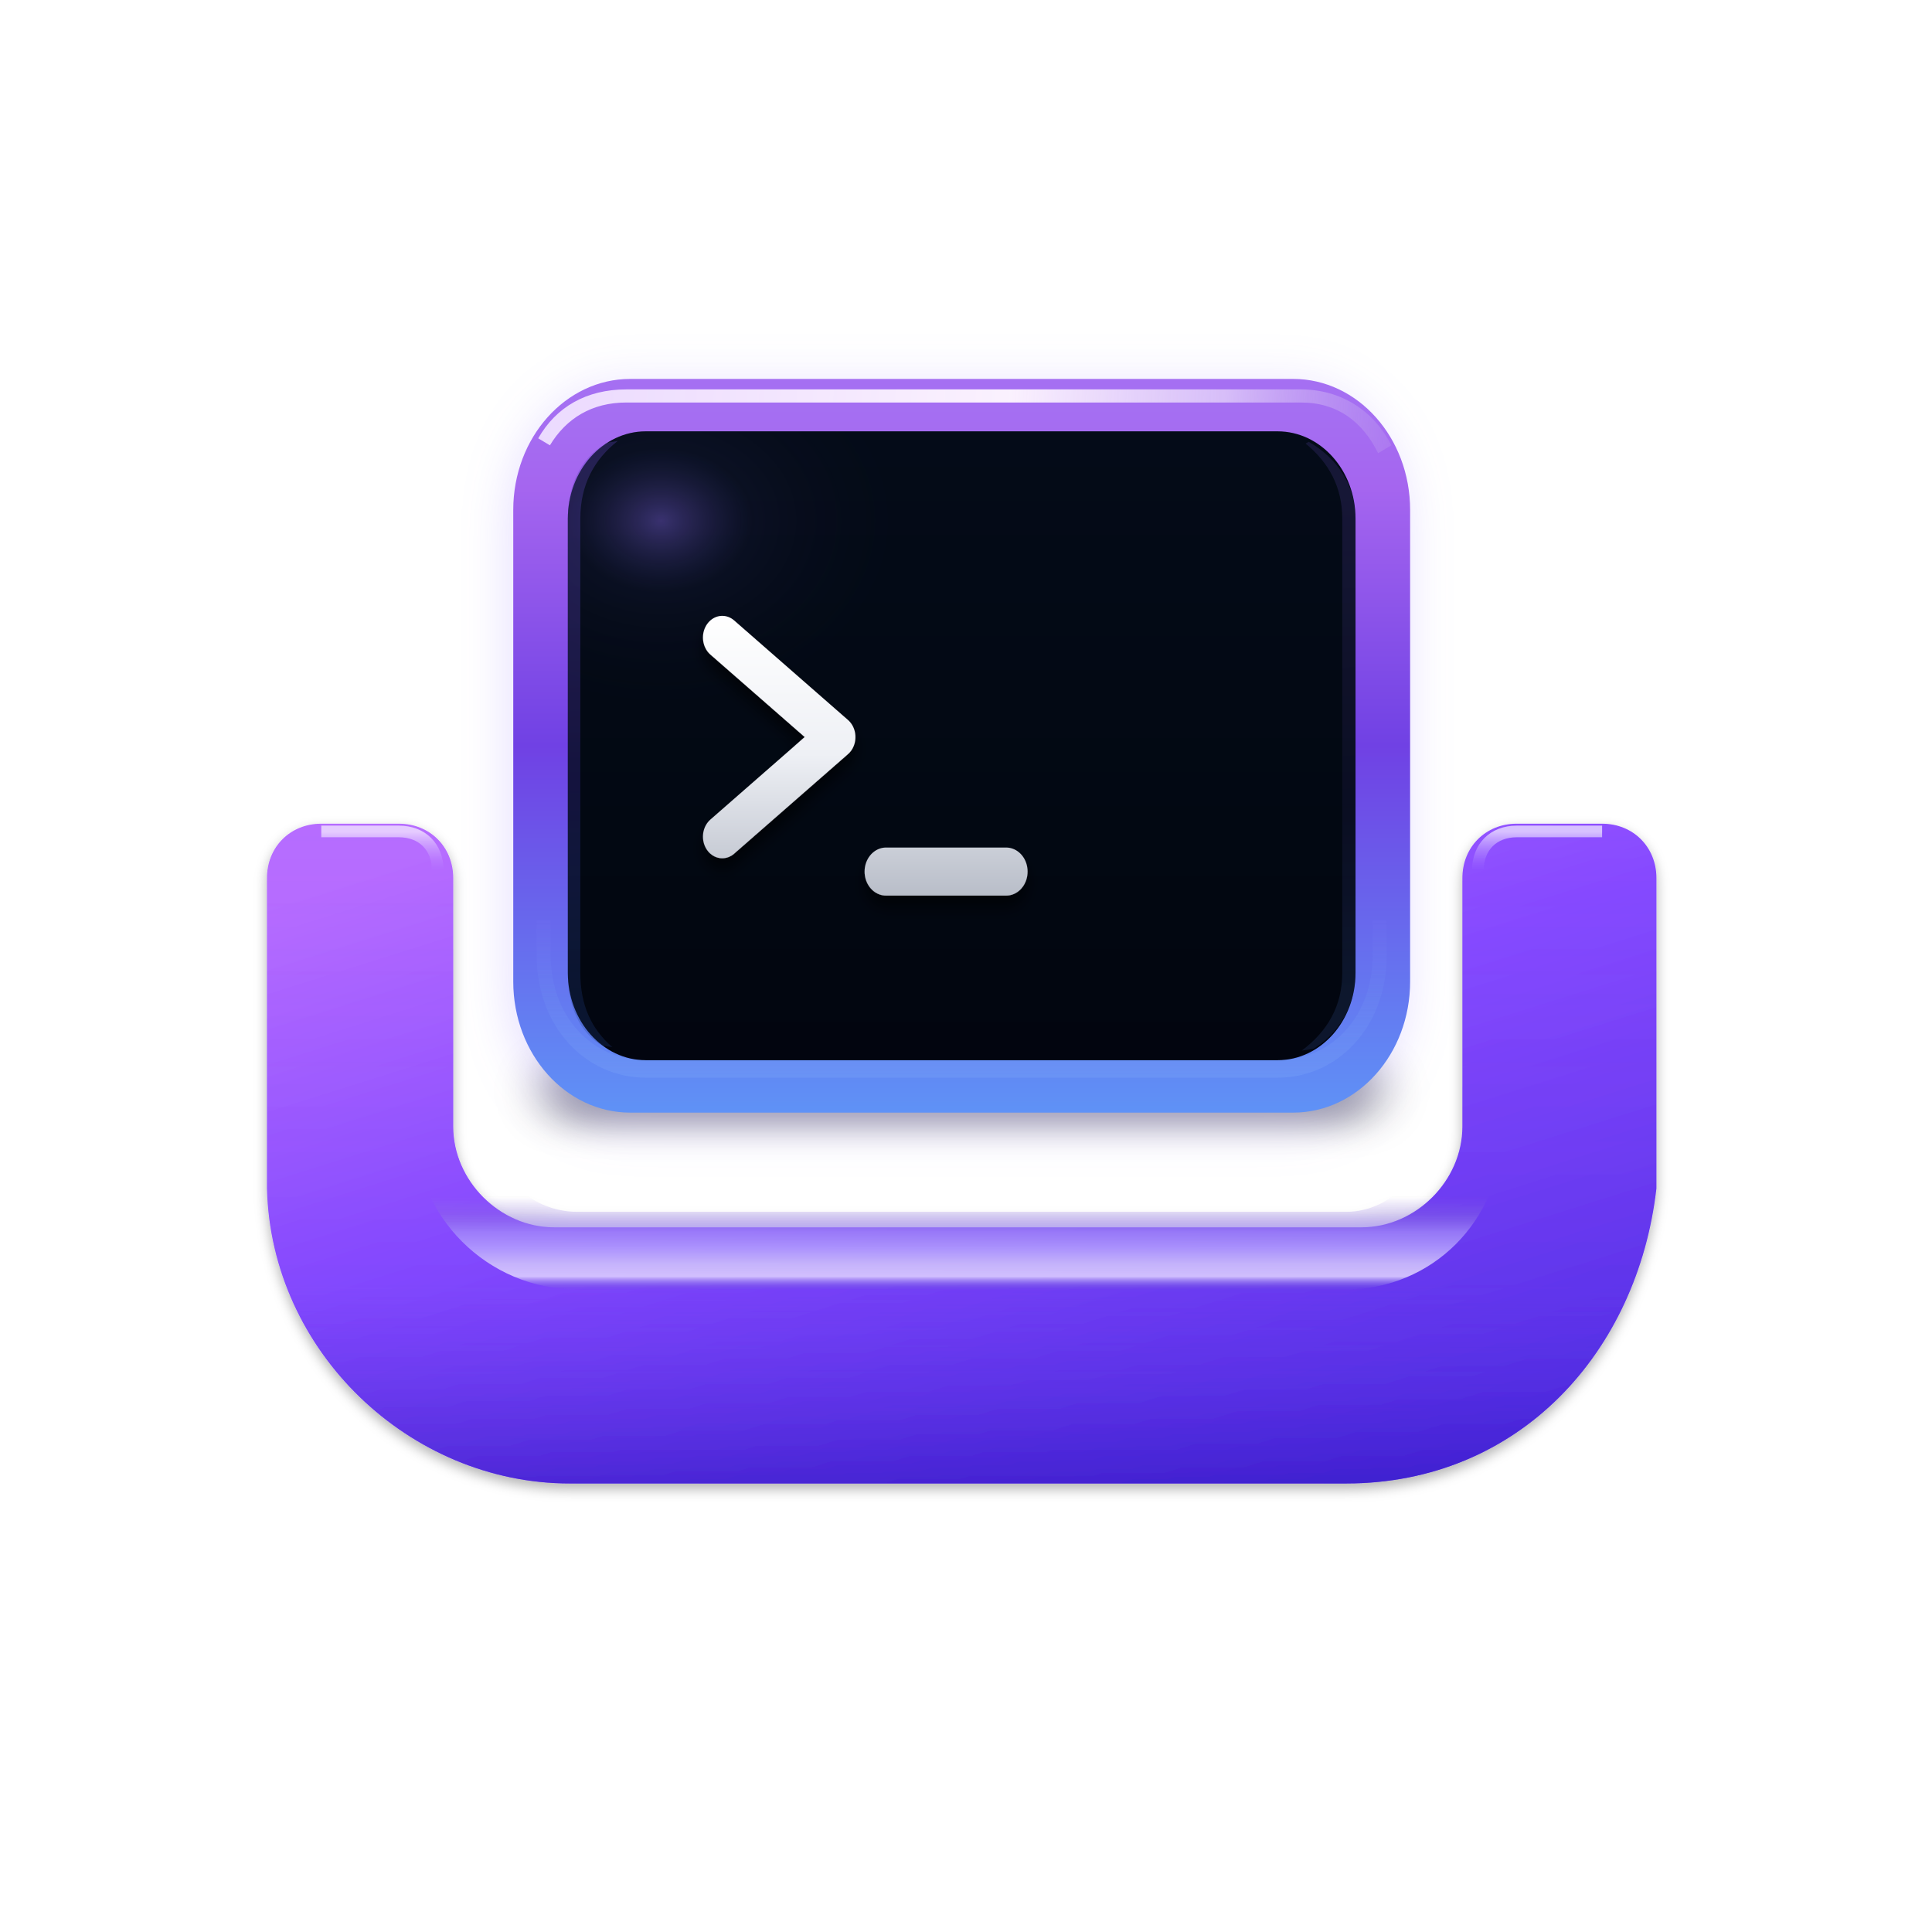
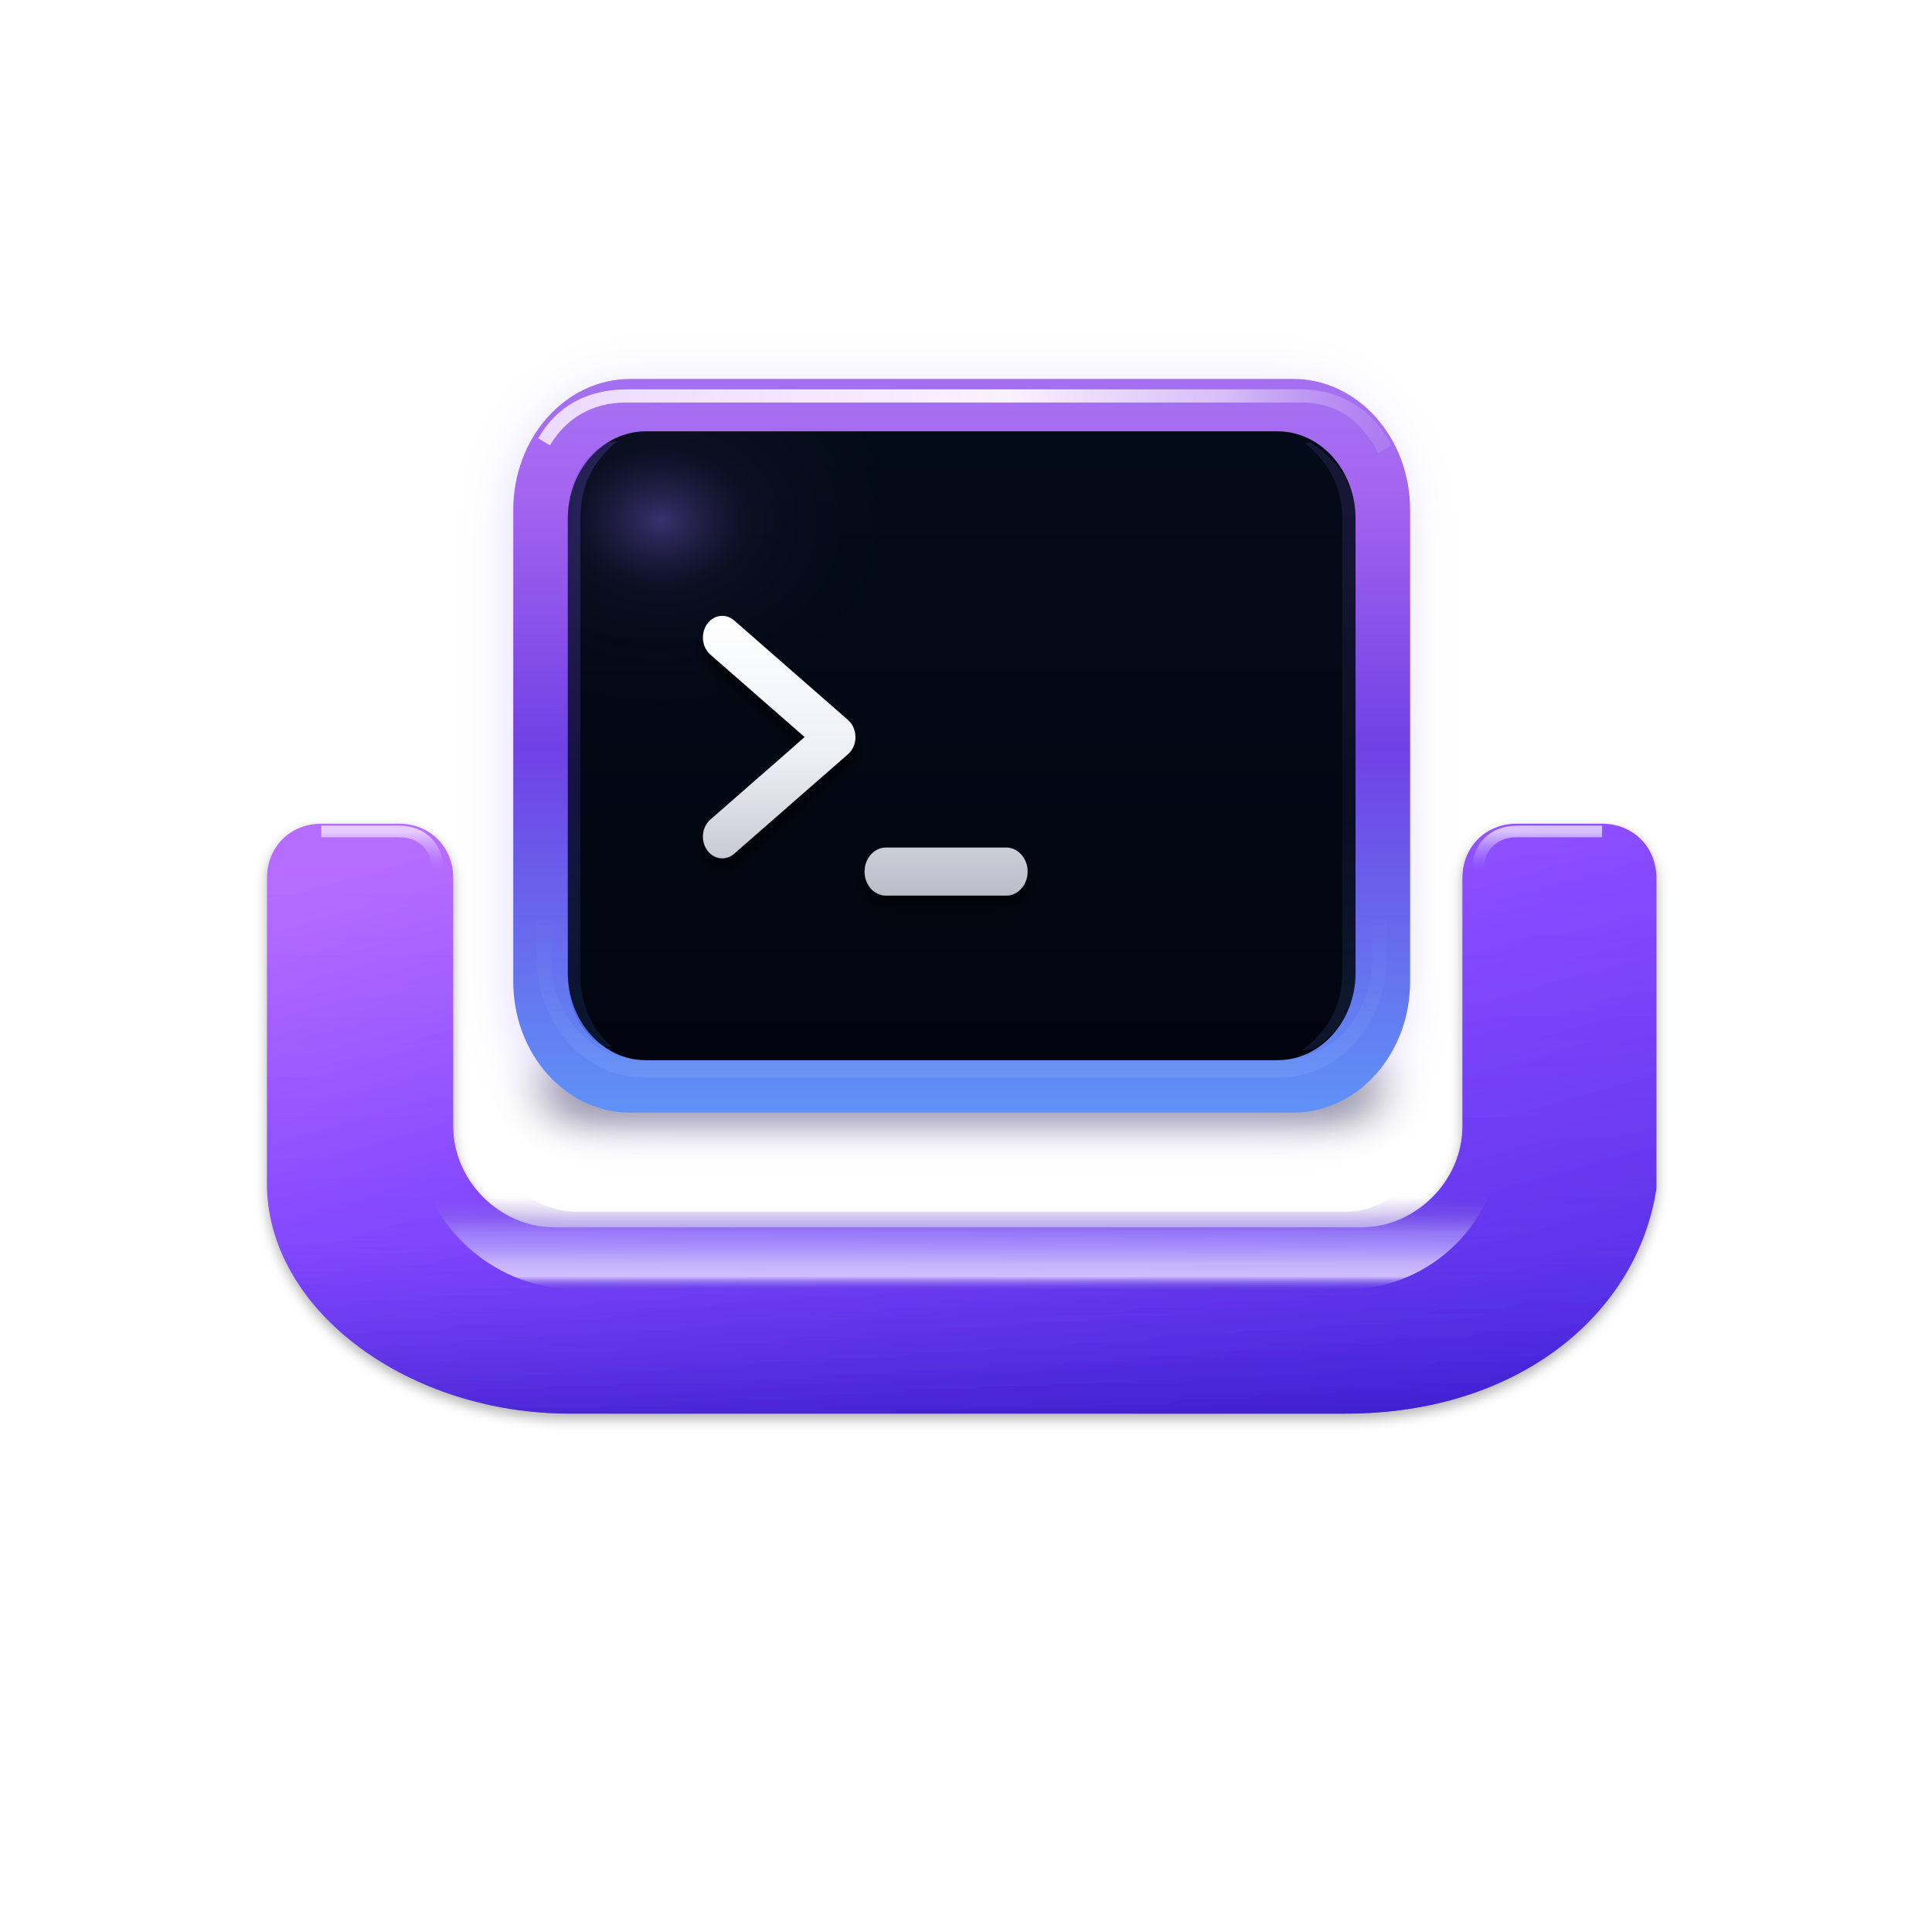
<svg xmlns="http://www.w3.org/2000/svg" viewBox="0 0 1024 1024" width="1024" height="1024" role="img" aria-label="Pier application icon — transparent">
  <g id="pier-logo-mark" transform="translate(32 123.4286) scale(4.571429)">
    <defs>
      <linearGradient id="berth-fill" x1="0.16" y1="0.02" x2="0.82" y2="1">
        <stop offset="0" stop-color="#b66cff" />
        <stop offset="0.44" stop-color="#8549ff" />
        <stop offset="1" stop-color="#542ee5" />
      </linearGradient>
      <linearGradient id="berth-depth" x1="0" y1="0" x2="0" y2="1">
        <stop offset="0" stop-color="#b275ff" stop-opacity="0" />
        <stop offset="0.7" stop-color="#5b35ec" stop-opacity="0.08" />
        <stop offset="1" stop-color="#2811b8" stop-opacity="0.48" />
      </linearGradient>
      <linearGradient id="berth-top-rim" x1="0" y1="0" x2="0" y2="1">
        <stop offset="0" stop-color="#ffffff" stop-opacity="0.9" />
        <stop offset="0.42" stop-color="#eadfff" stop-opacity="0.48" />
        <stop offset="1" stop-color="#b89aff" stop-opacity="0" />
      </linearGradient>
      <linearGradient id="berth-shelf" x1="0" y1="108" x2="0" y2="120" gradientUnits="userSpaceOnUse">
        <stop offset="0" stop-color="#8d72d8" stop-opacity="0" />
        <stop offset="0.18" stop-color="#8f76dd" stop-opacity="0.28" />
        <stop offset="0.38" stop-color="#a58df8" stop-opacity="0.72" />
        <stop offset="0.55" stop-color="#b6a3fe" stop-opacity="0.82" />
        <stop offset="0.72" stop-color="#cbbcfb" stop-opacity="0.92" />
        <stop offset="0.86" stop-color="#ded0ff" stop-opacity="0.88" />
        <stop offset="1" stop-color="#6b54db" stop-opacity="0.1" />
      </linearGradient>
      <linearGradient id="terminal-frame-fill" x1="0" y1="0" x2="0" y2="1">
        <stop offset="0" stop-color="#a56ff2" />
        <stop offset="0.04" stop-color="#a56ff2" />
        <stop offset="0.15" stop-color="#a565ef" />
        <stop offset="0.5" stop-color="#7041e4" />
        <stop offset="1" stop-color="#5f92f6" />
      </linearGradient>
      <linearGradient id="terminal-top-rim" x1="50" y1="19" x2="160" y2="26" gradientUnits="userSpaceOnUse">
        <stop offset="0" stop-color="#f3e6ff" stop-opacity="0.9" />
        <stop offset="0.55" stop-color="#fff8ff" stop-opacity="0.95" />
        <stop offset="0.8" stop-color="#eadcfb" stop-opacity="0.72" />
        <stop offset="1" stop-color="#c5a9ef" stop-opacity="0.22" />
      </linearGradient>
      <linearGradient id="terminal-lower-rim" x1="0" y1="80" x2="0" y2="98" gradientUnits="userSpaceOnUse">
        <stop offset="0" stop-color="#8b8cff" stop-opacity="0.04" />
        <stop offset="0.42" stop-color="#779cf5" stop-opacity="0.14" />
        <stop offset="1" stop-color="#81aaf7" stop-opacity="0.28" />
      </linearGradient>
      <linearGradient id="screen-fill" x1="0" y1="0" x2="0" y2="1">
        <stop offset="0" stop-color="#040b18" />
        <stop offset="0.65" stop-color="#020812" />
        <stop offset="1" stop-color="#02050f" />
      </linearGradient>
      <radialGradient id="screen-glow" cx="0.12" cy="0.14" r="0.41">
        <stop offset="0" stop-color="#765ed3" stop-opacity="0.47" />
        <stop offset="0.28" stop-color="#3b397b" stop-opacity="0.11" />
        <stop offset="0.75" stop-color="#0a1020" stop-opacity="0" />
        <stop offset="1" stop-color="#0a1020" stop-opacity="0" />
      </radialGradient>
      <linearGradient id="screen-left-depth" x1="54" y1="32" x2="56" y2="88" gradientUnits="userSpaceOnUse">
        <stop offset="0" stop-color="#5d46bd" stop-opacity="0.32" />
        <stop offset="0.55" stop-color="#271d69" stop-opacity="0.5" />
        <stop offset="1" stop-color="#24408b" stop-opacity="0.26" />
      </linearGradient>
      <linearGradient id="screen-right-depth" x1="153" y1="32" x2="155" y2="88" gradientUnits="userSpaceOnUse">
        <stop offset="0" stop-color="#7857dc" stop-opacity="0.16" />
        <stop offset="0.62" stop-color="#493b9d" stop-opacity="0.11" />
        <stop offset="1" stop-color="#4271c8" stop-opacity="0.16" />
      </linearGradient>
      <linearGradient id="glyph-fill" x1="0" y1="45" x2="0" y2="77" gradientUnits="userSpaceOnUse">
        <stop offset="0" stop-color="#ffffff" />
        <stop offset="0.5" stop-color="#eef0f5" />
        <stop offset="1" stop-color="#b9bec9" />
      </linearGradient>
      <filter id="berth-shadow" x="-15%" y="-10%" width="130%" height="125%" color-interpolation-filters="sRGB">
        <feDropShadow dx="0" dy="2" stdDeviation="2" flood-color="#15064c" flood-opacity="0.28" />
        <feDropShadow dx="0" dy="0.7" stdDeviation="0.8" flood-color="#000000" flood-opacity="0.3" />
      </filter>
      <filter id="terminal-shadow-and-halo" x="35" y="6" width="140" height="112" filterUnits="userSpaceOnUse" color-interpolation-filters="sRGB">
        <feGaussianBlur in="SourceAlpha" stdDeviation="3" result="halo-blur" />
        <feOffset in="halo-blur" dx="-0.55" dy="1.1" result="halo-position" />
        <feFlood flood-color="#7552ff" flood-opacity="0.18" result="halo-color" />
        <feComposite in="halo-color" in2="halo-position" operator="in" result="uniform-halo" />
      </filter>
      <filter id="terminal-bottom-shadow" x="42" y="88" width="125" height="25" filterUnits="userSpaceOnUse" color-interpolation-filters="sRGB">
        <feGaussianBlur in="SourceAlpha" stdDeviation="3 1.8" result="shadow-blur" />
        <feOffset in="shadow-blur" dy="1.5" result="shadow-position" />
        <feFlood flood-color="#010612" flood-opacity="0.36" result="shadow-color" />
        <feComposite in="shadow-color" in2="shadow-position" operator="in" />
      </filter>
      <filter id="glyph-shadow" x="-30%" y="-30%" width="160%" height="180%" color-interpolation-filters="sRGB">
        <feDropShadow dx="0" dy="1.3" stdDeviation="0.9" flood-color="#000000" flood-opacity="0.62" />
      </filter>
      <clipPath id="berth-clip">
-         <path d="M22 60H32c4 0 7 3 7 7v32c0 7 6 13 13 13h104c7 0 13-6 13-13V67c0-4 3-7 7-7h11c4 0 7 3 7 7v40c-2.4 21-17.6 38-40 38H54c-20.6 0-38.5-17-39-38V67c0-4 3-7 7-7Z" />
+         <path d="M22 60H32c4 0 7 3 7 7v32c0 7 6 13 13 13h104c7 0 13-6 13-13V67c0-4 3-7 7-7h11c4 0 7 3 7 7v40c-2.4 16-17.6 29-40 29H54c-20.6 0-38.5-13-39-29V67c0-4 3-7 7-7Z" />
      </clipPath>
    </defs>
    <g id="berth-layer" transform="translate(104.5 145) scale(0.9) translate(-104.5 -145)">
      <g id="berth-body" filter="url(#berth-shadow)">
-         <path id="berth-base" d="M22 60H32c4 0 7 3 7 7v32c0 7 6 13 13 13h104c7 0 13-6 13-13V67c0-4 3-7 7-7h11c4 0 7 3 7 7v40c-2.4 21-17.6 38-40 38H54c-20.6 0-38.5-17-39-38V67c0-4 3-7 7-7Z" fill="url(#berth-fill)" />
-         <rect id="berth-depth-overlay" x="15" y="60" width="179" height="85" fill="url(#berth-depth)" clip-path="url(#berth-clip)" />
+         <path id="berth-base" d="M22 60H32c4 0 7 3 7 7v32c0 7 6 13 13 13h104c7 0 13-6 13-13V67c0-4 3-7 7-7h11c4 0 7 3 7 7v40c-2.4 16-17.6 29-40 29H54c-20.6 0-38.5-13-39-29V67c0-4 3-7 7-7Z" fill="url(#berth-fill)" />
+         <rect id="berth-depth-overlay" x="15" y="60" width="179" height="76" fill="url(#berth-depth)" clip-path="url(#berth-clip)" />
        <path id="berth-arm-highlights" d="M22 61H32c3 0 5 2 5 5M171 66c0-3 2-5 5-5h11" fill="none" stroke="url(#berth-top-rim)" stroke-width="1.5" stroke-linecap="butt" opacity="0.72" />
        <path id="berth-inner-shelf" d="M34 98C34 95.7 36.2 94 39 94s5 1.7 5 4v1c0 6.1 4.9 11 11 11h99c5.5 0 10-4.5 10-10v-2c0-2.3 2.2-4 5-4s5 1.7 5 4v2c0 11.1-8.9 20-20 20H55c-11.6 0-21-9.4-21-21Z" fill="url(#berth-shelf)" />
      </g>
    </g>
    <g id="terminal-layer" transform="translate(104.5 102) scale(0.9042 1.0127) translate(-104.5 -102)">
      <g id="terminal-material-effects">
        <rect id="terminal-bottom-shadow-shape" x="51" y="94" width="107" height="8" rx="4" fill="#000000" filter="url(#terminal-bottom-shadow)" />
        <rect id="terminal-effect-shape" x="47" y="18" width="115" height="84" rx="15" fill="#000000" filter="url(#terminal-shadow-and-halo)" />
      </g>
      <rect id="terminal-frame" x="47" y="18" width="115" height="84" rx="15" fill="url(#terminal-frame-fill)" />
      <g id="screen-layer">
        <rect id="screen" x="54" y="24" width="101" height="72" rx="10" fill="url(#screen-fill)" />
        <rect id="screen-left-top-glow" x="54" y="24" width="101" height="72" rx="10" fill="url(#screen-glow)" />
        <path id="screen-left-inner-depth" d="M54 34C54 29.6 56.1 26.7 59.1 25.3L60.4 25.1C57.4 27.2 55.6 30.1 55.6 34v52c0 3.7 1.4 6.4 4.1 8.5l-1.4-.2C55.6 92.8 54 90 54 86Z" fill="url(#screen-left-depth)" />
        <path id="screen-right-inner-depth" d="M149 25.2C152.7 27.1 155 30.2 155 34v52c0 3.8-2.1 6.9-5.4 8.7l-1.5.2c3.3-2.2 5.2-5.1 5.2-8.9V34c0-3.6-1.7-6.4-4.7-8.6Z" fill="url(#screen-right-depth)" />
      </g>
      <g id="terminal-frame-highlights">
        <path id="terminal-top-highlight" d="M61.5 19.2H148c5.2 0 9.4 2.5 11.6 6.4l-1.7.9c-2-3.6-5.2-5.8-9.9-5.8H61.5c-4.4 0-7.7 1.8-9.8 4.9l-1.5-.8c2.3-3.6 6.2-5.6 11.3-5.6Z" fill="url(#terminal-top-rim)" />
        <path id="terminal-bottom-highlight" d="M50 80v4c0 8.1 6.2 14 14 14h81c7.8 0 14-5.9 14-14v-4h-1.8v4c0 7-5.3 12-12.2 12H64c-6.9 0-12.2-5-12.2-12v-4Z" fill="url(#terminal-lower-rim)" />
      </g>
      <g id="glyph-layer" filter="url(#glyph-shadow)" fill="none" stroke="url(#glyph-fill)" stroke-linecap="round" stroke-linejoin="round">
        <path id="chevron" d="M73.8 47.6L88.4 59L73.8 70.4" stroke-width="4.95" />
        <path id="underscore" d="M94.8 74.4H110.2" stroke-width="5.5" />
      </g>
    </g>
  </g>
</svg>
